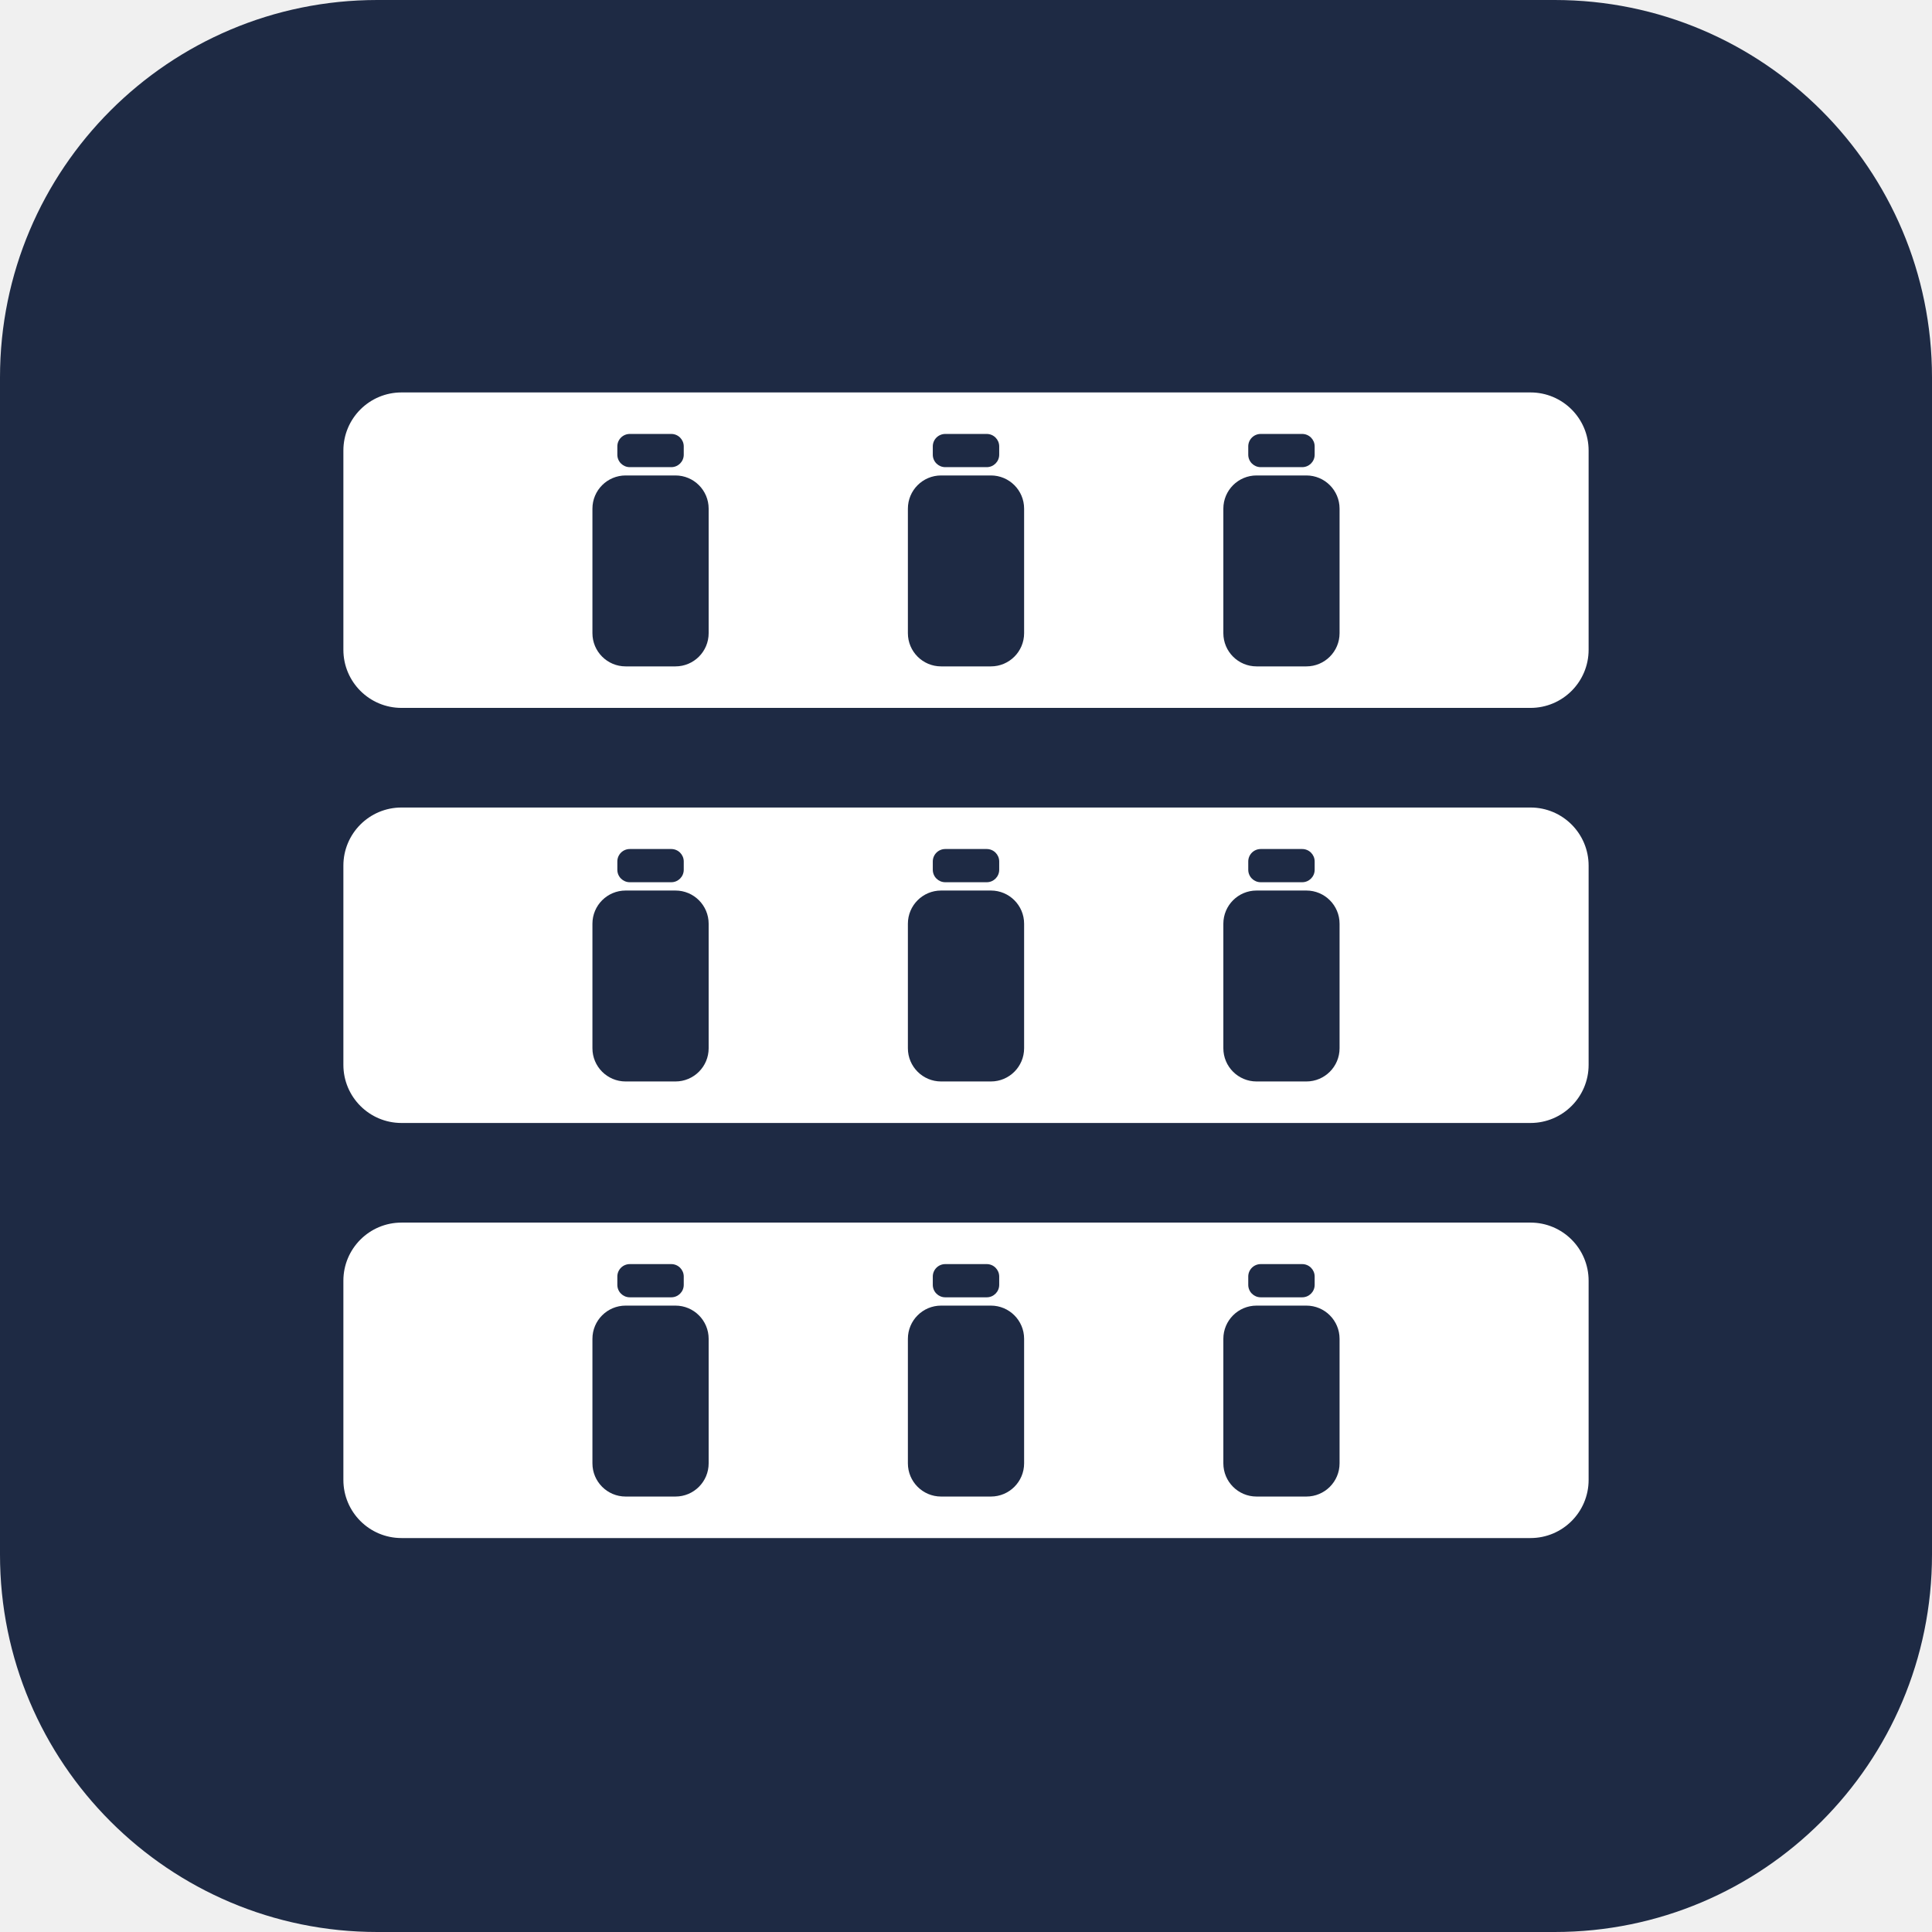
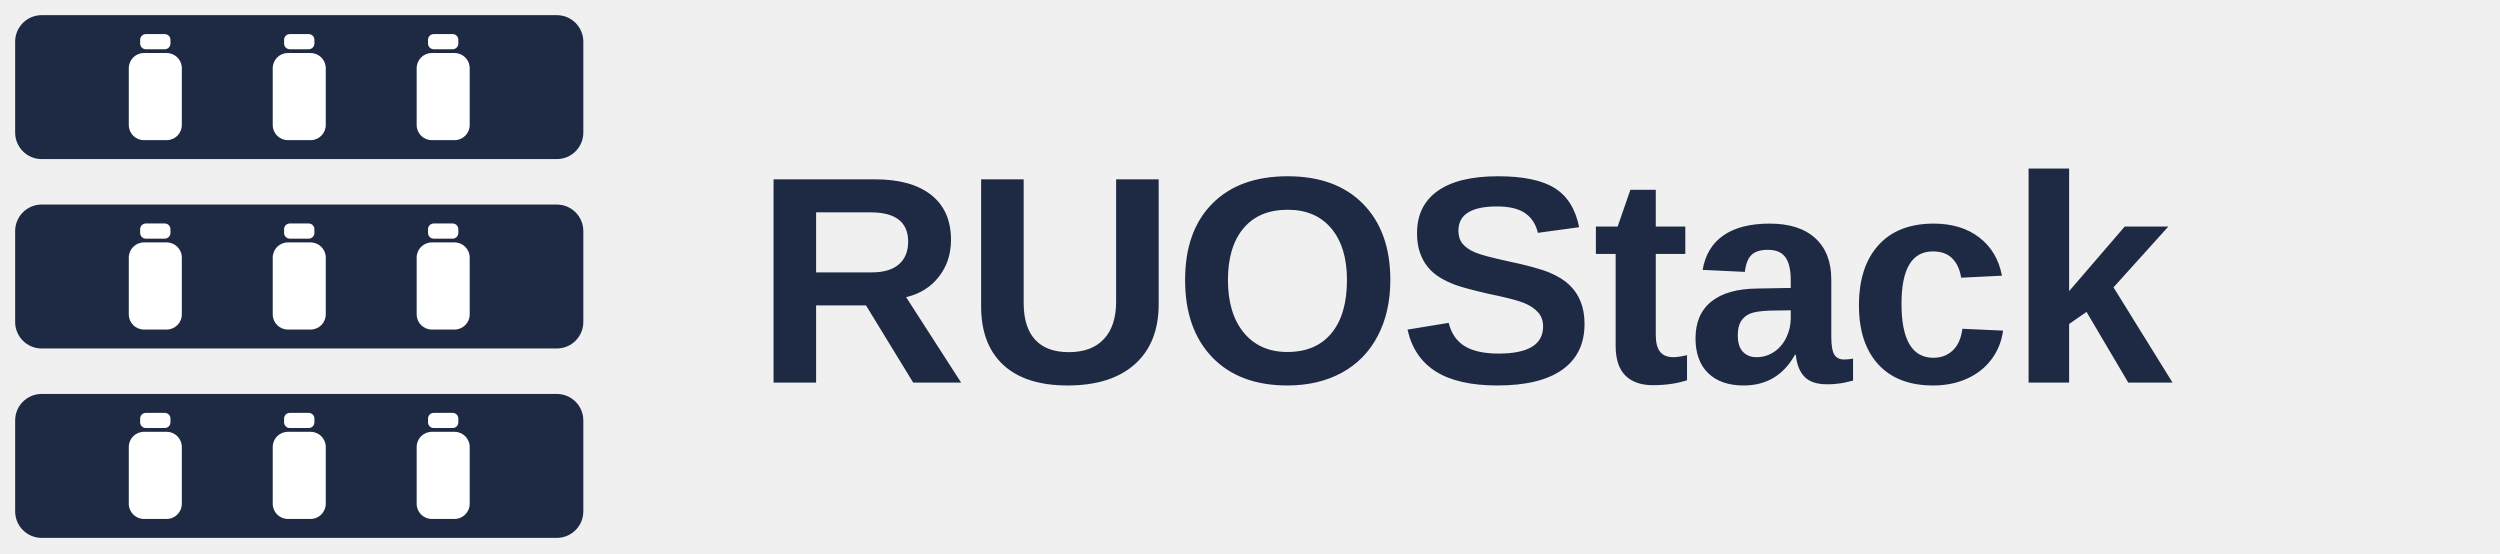
- <svg xmlns="http://www.w3.org/2000/svg" viewBox="0 0 512 512" width="512" height="512" font-family="Arial, Helvetica, sans-serif">
+ <svg xmlns="http://www.w3.org/2000/svg" viewBox="-4 -4 660 146" width="660" height="146" font-family="Arial, Helvetica, sans-serif">
  <defs>
    <g id="v">
      <rect x="4" y="0" width="8" height="4" rx="1.5" />
      <rect x="1" y="5" width="14" height="23" rx="4" />
    </g>
    <g id="iconColor">
      <rect x="0" y="0" width="150" height="38" rx="7" fill="#1e2a44" />
      <rect x="0" y="50" width="150" height="38" rx="7" fill="#1e2a44" />
      <rect x="0" y="100" width="150" height="38" rx="7" fill="#2e8b6f" />
      <g fill="#ffffff">
        <use href="#v" transform="translate(29,5)" />
        <use href="#v" transform="translate(67,5)" />
        <use href="#v" transform="translate(105,5)" />
        <use href="#v" transform="translate(29,55)" />
        <use href="#v" transform="translate(67,55)" />
        <use href="#v" transform="translate(105,55)" />
        <use href="#v" transform="translate(29,105)" />
        <use href="#v" transform="translate(67,105)" />
        <use href="#v" transform="translate(105,105)" />
      </g>
    </g>
    <g id="iconNavy">
      <rect x="0" y="0" width="150" height="38" rx="7" fill="#1e2a44" />
      <rect x="0" y="50" width="150" height="38" rx="7" fill="#1e2a44" />
      <rect x="0" y="100" width="150" height="38" rx="7" fill="#1e2a44" />
      <g fill="#ffffff">
        <use href="#v" transform="translate(29,5)" />
        <use href="#v" transform="translate(67,5)" />
        <use href="#v" transform="translate(105,5)" />
        <use href="#v" transform="translate(29,55)" />
        <use href="#v" transform="translate(67,55)" />
        <use href="#v" transform="translate(105,55)" />
        <use href="#v" transform="translate(29,105)" />
        <use href="#v" transform="translate(67,105)" />
        <use href="#v" transform="translate(105,105)" />
      </g>
    </g>
    <g id="iconWhite">
      <rect x="0" y="0" width="150" height="38" rx="7" fill="#ffffff" />
      <rect x="0" y="50" width="150" height="38" rx="7" fill="#ffffff" />
      <rect x="0" y="100" width="150" height="38" rx="7" fill="#ffffff" />
      <g fill="#1e2a44">
        <use href="#v" transform="translate(29,5)" />
        <use href="#v" transform="translate(67,5)" />
        <use href="#v" transform="translate(105,5)" />
        <use href="#v" transform="translate(29,55)" />
        <use href="#v" transform="translate(67,55)" />
        <use href="#v" transform="translate(105,55)" />
        <use href="#v" transform="translate(29,105)" />
        <use href="#v" transform="translate(67,105)" />
        <use href="#v" transform="translate(105,105)" />
      </g>
    </g>
  </defs>
-   <rect x="0" y="0" width="512" height="512" rx="100" fill="#1e2a44" />
-   <use href="#iconWhite" transform="translate(91,104) scale(2.2)" />
+   <use href="#iconNavy" transform="translate(0,0)" />
+   <text x="195" y="97" font-weight="700" font-size="78" letter-spacing="-1" fill="#1e2a44">RUOStack</text>
</svg>
